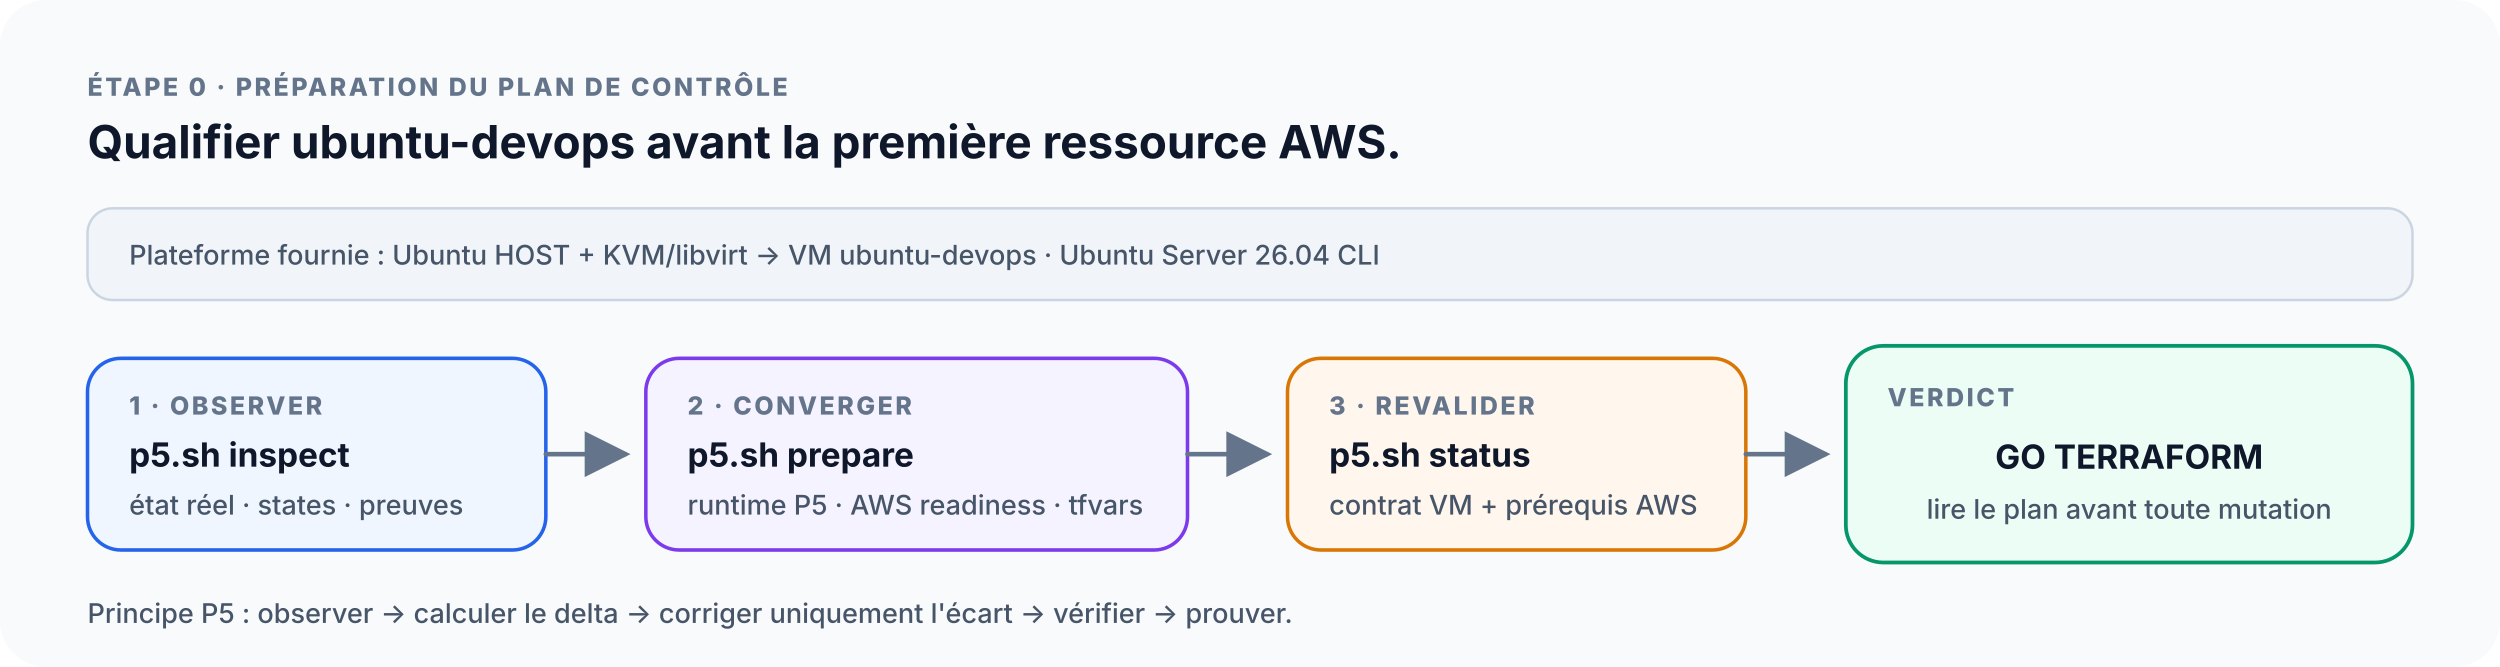
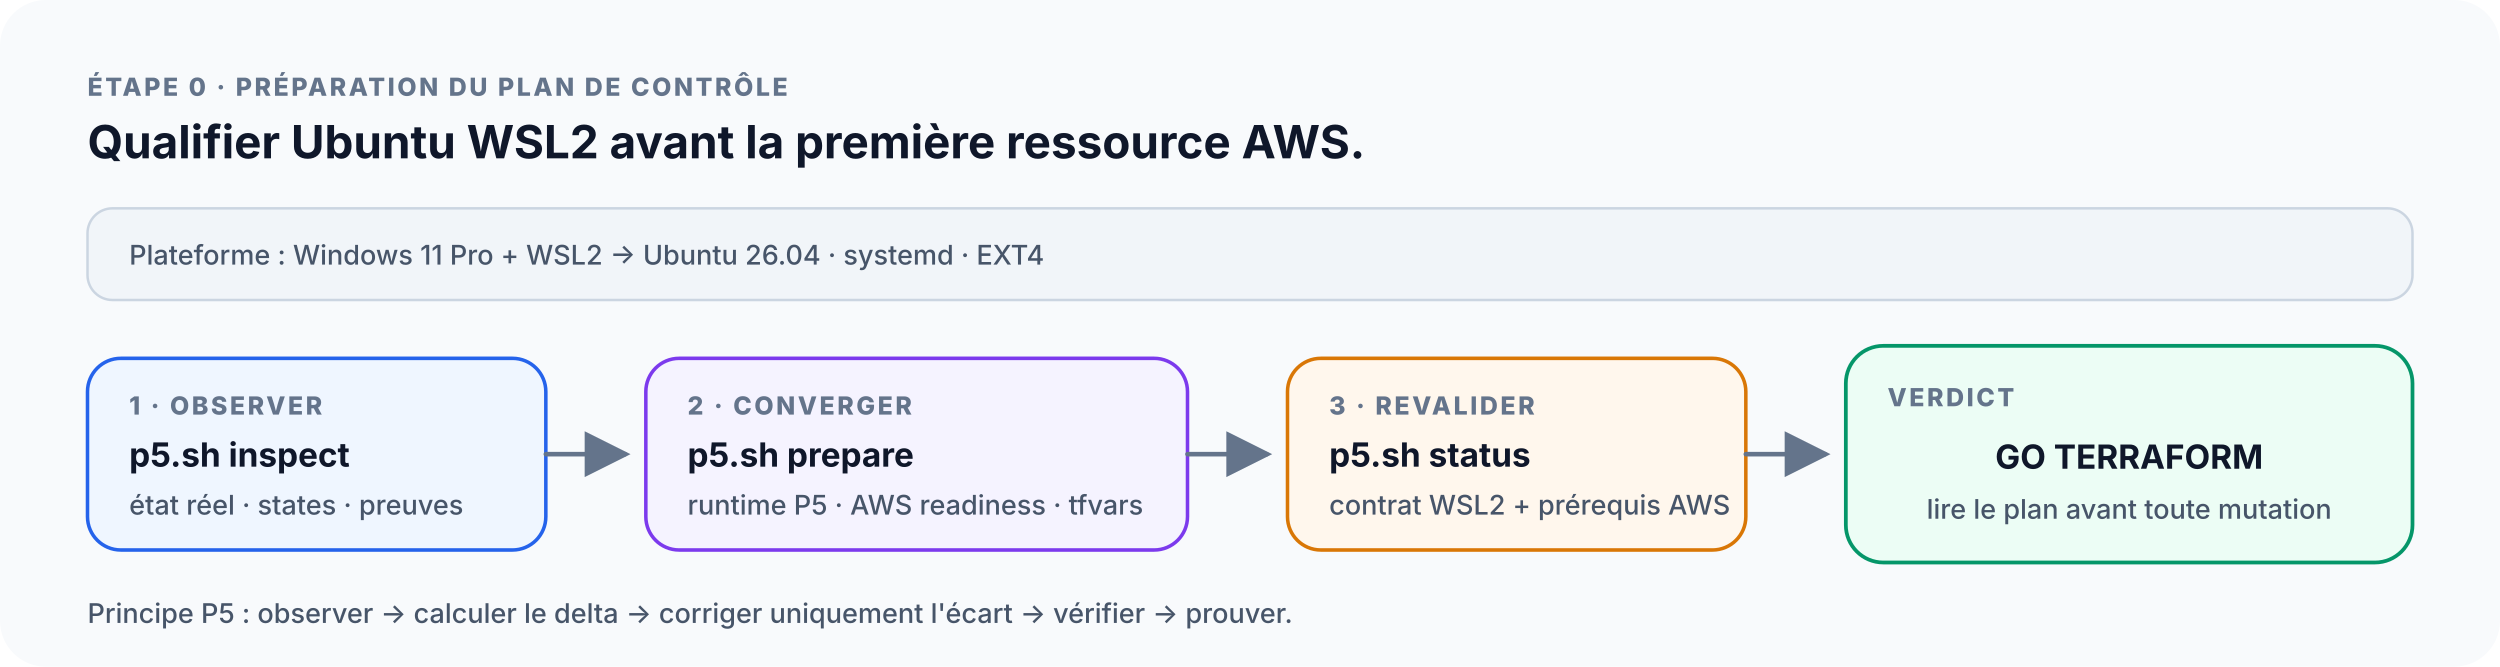
<svg xmlns="http://www.w3.org/2000/svg" width="1200" height="320" viewBox="0 0 1200 320" role="img" aria-labelledby="title desc" preserveAspectRatio="xMidYMid meet">
  <defs>
    <marker id="arrow" markerWidth="10" markerHeight="10" refX="8.8" refY="5" orient="auto">
      <path d="M0 0L10 5L0 10Z" fill="#64748b" />
    </marker>
  </defs>
  <style>text{font-family:Inter,ui-sans-serif,system-ui,-apple-system,BlinkMacSystemFont,"Segoe UI",sans-serif}.h{font-size:22px;font-weight:750;fill:#0f172a}.k{font-size:12px;font-weight:800;letter-spacing:1.2px;fill:#64748b}.t{font-size:16px;font-weight:750;fill:#0f172a}.s{font-size:13px;font-weight:550;fill:#475569}.m{font-family:ui-monospace,SFMono-Regular,Consolas,"Liberation Mono",monospace;font-size:12px;font-weight:650;fill:#334155}.arrow{fill:none;stroke:#64748b;stroke-width:2.2;stroke-linecap:round;stroke-linejoin:round;marker-end:url(#arrow)}</style>
  <rect width="1200" height="320" rx="22" fill="#f8fafc" />
  <text x="42" y="46" class="k">ÉTAPE 0 · PRÉPARATION DU PLAN DE CONTRÔLE</text>
-   <text x="42" y="76" class="h">Qualifier ubuntu-devops avant la première ressource AWS.</text>
+   <text x="42" y="76" class="h">Qualifier Ubuntu WSL2 avant la première ressource AWS.</text>
  <rect x="42" y="100" width="1116" height="44" rx="12" fill="#f1f5f9" stroke="#cbd5e1" stroke-width="1.2" />
-   <text x="62" y="127" class="s">Plateforme fournie : Ubuntu HOST + KVM/libvirt → VM ubuntu-devops · Ubuntu Server 26.04 CLI</text>
+   <text x="62" y="127" class="s">Plateforme : Windows 11 Pro + WSL2 → Ubuntu 26.04 · systemd · EXT4</text>
  <rect x="42" y="172" width="220" height="92" rx="16" fill="#eff6ff" stroke="#2563eb" stroke-width="1.7" />
  <text x="62" y="199" class="k">1 · OBSERVER</text>
  <text x="62" y="224" class="t">p5.sh inspect</text>
  <text x="62" y="247" class="s">état réel · states · preuves</text>
  <rect x="310" y="172" width="260" height="92" rx="16" fill="#f5f3ff" stroke="#7c3aed" stroke-width="1.7" />
  <text x="330" y="199" class="k">2 · CONVERGER</text>
  <text x="330" y="224" class="t">p5.sh prepare</text>
  <text x="330" y="247" class="s">runtime P5 · AWS readiness · tfvars</text>
  <rect x="618" y="172" width="220" height="92" rx="16" fill="#fff7ed" stroke="#d97706" stroke-width="1.7" />
  <text x="638" y="199" class="k">3 · REVALIDER</text>
  <text x="638" y="224" class="t">p5.sh status</text>
-   <text x="638" y="247" class="s">contrat VM + prérequis AWS</text>
+   <text x="638" y="247" class="s">contrat WSL2 + prérequis AWS</text>
  <rect x="886" y="166" width="272" height="104" rx="18" fill="#ecfdf5" stroke="#059669" stroke-width="1.8" />
  <text x="906" y="195" class="k" fill="#047857">VERDICT</text>
  <text x="1022" y="225" class="t" text-anchor="middle" fill="#047857">GO TERRAFORM</text>
  <text x="1022" y="249" class="s" text-anchor="middle" fill="#047857">lire le plan avant toute mutation</text>
  <path d="M262 218H300" class="arrow" />
  <path d="M570 218H608" class="arrow" />
  <path d="M838 218H876" class="arrow" />
  <text x="42" y="299" class="s">Principe P5 : observer → calculer le delta → corriger uniquement l'écart → vérifier → prouver.</text>
</svg>
